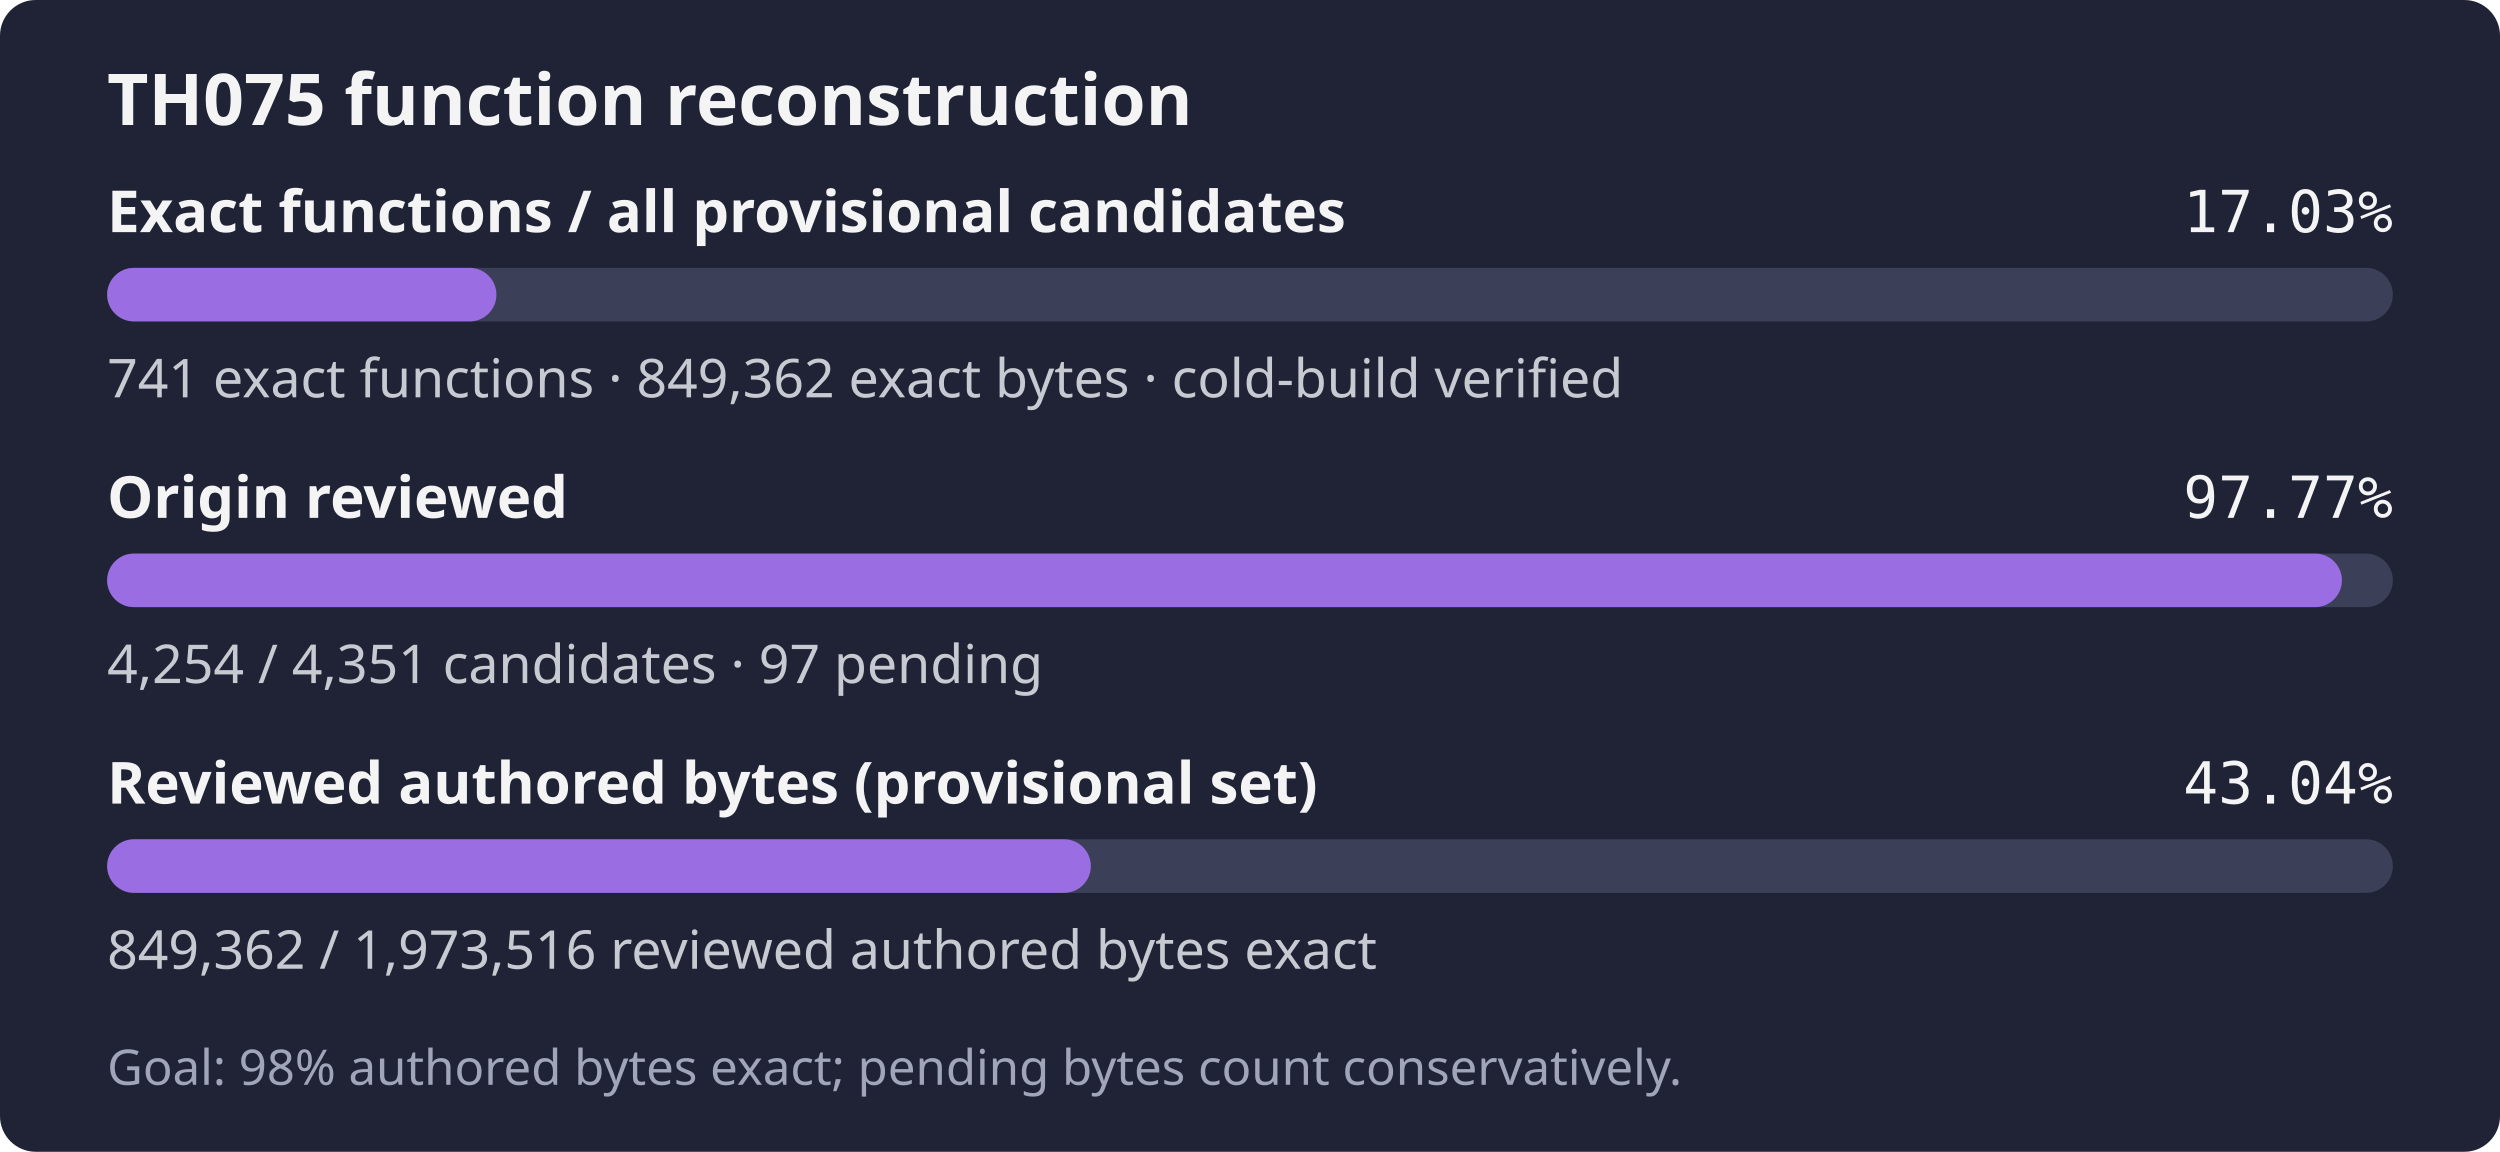
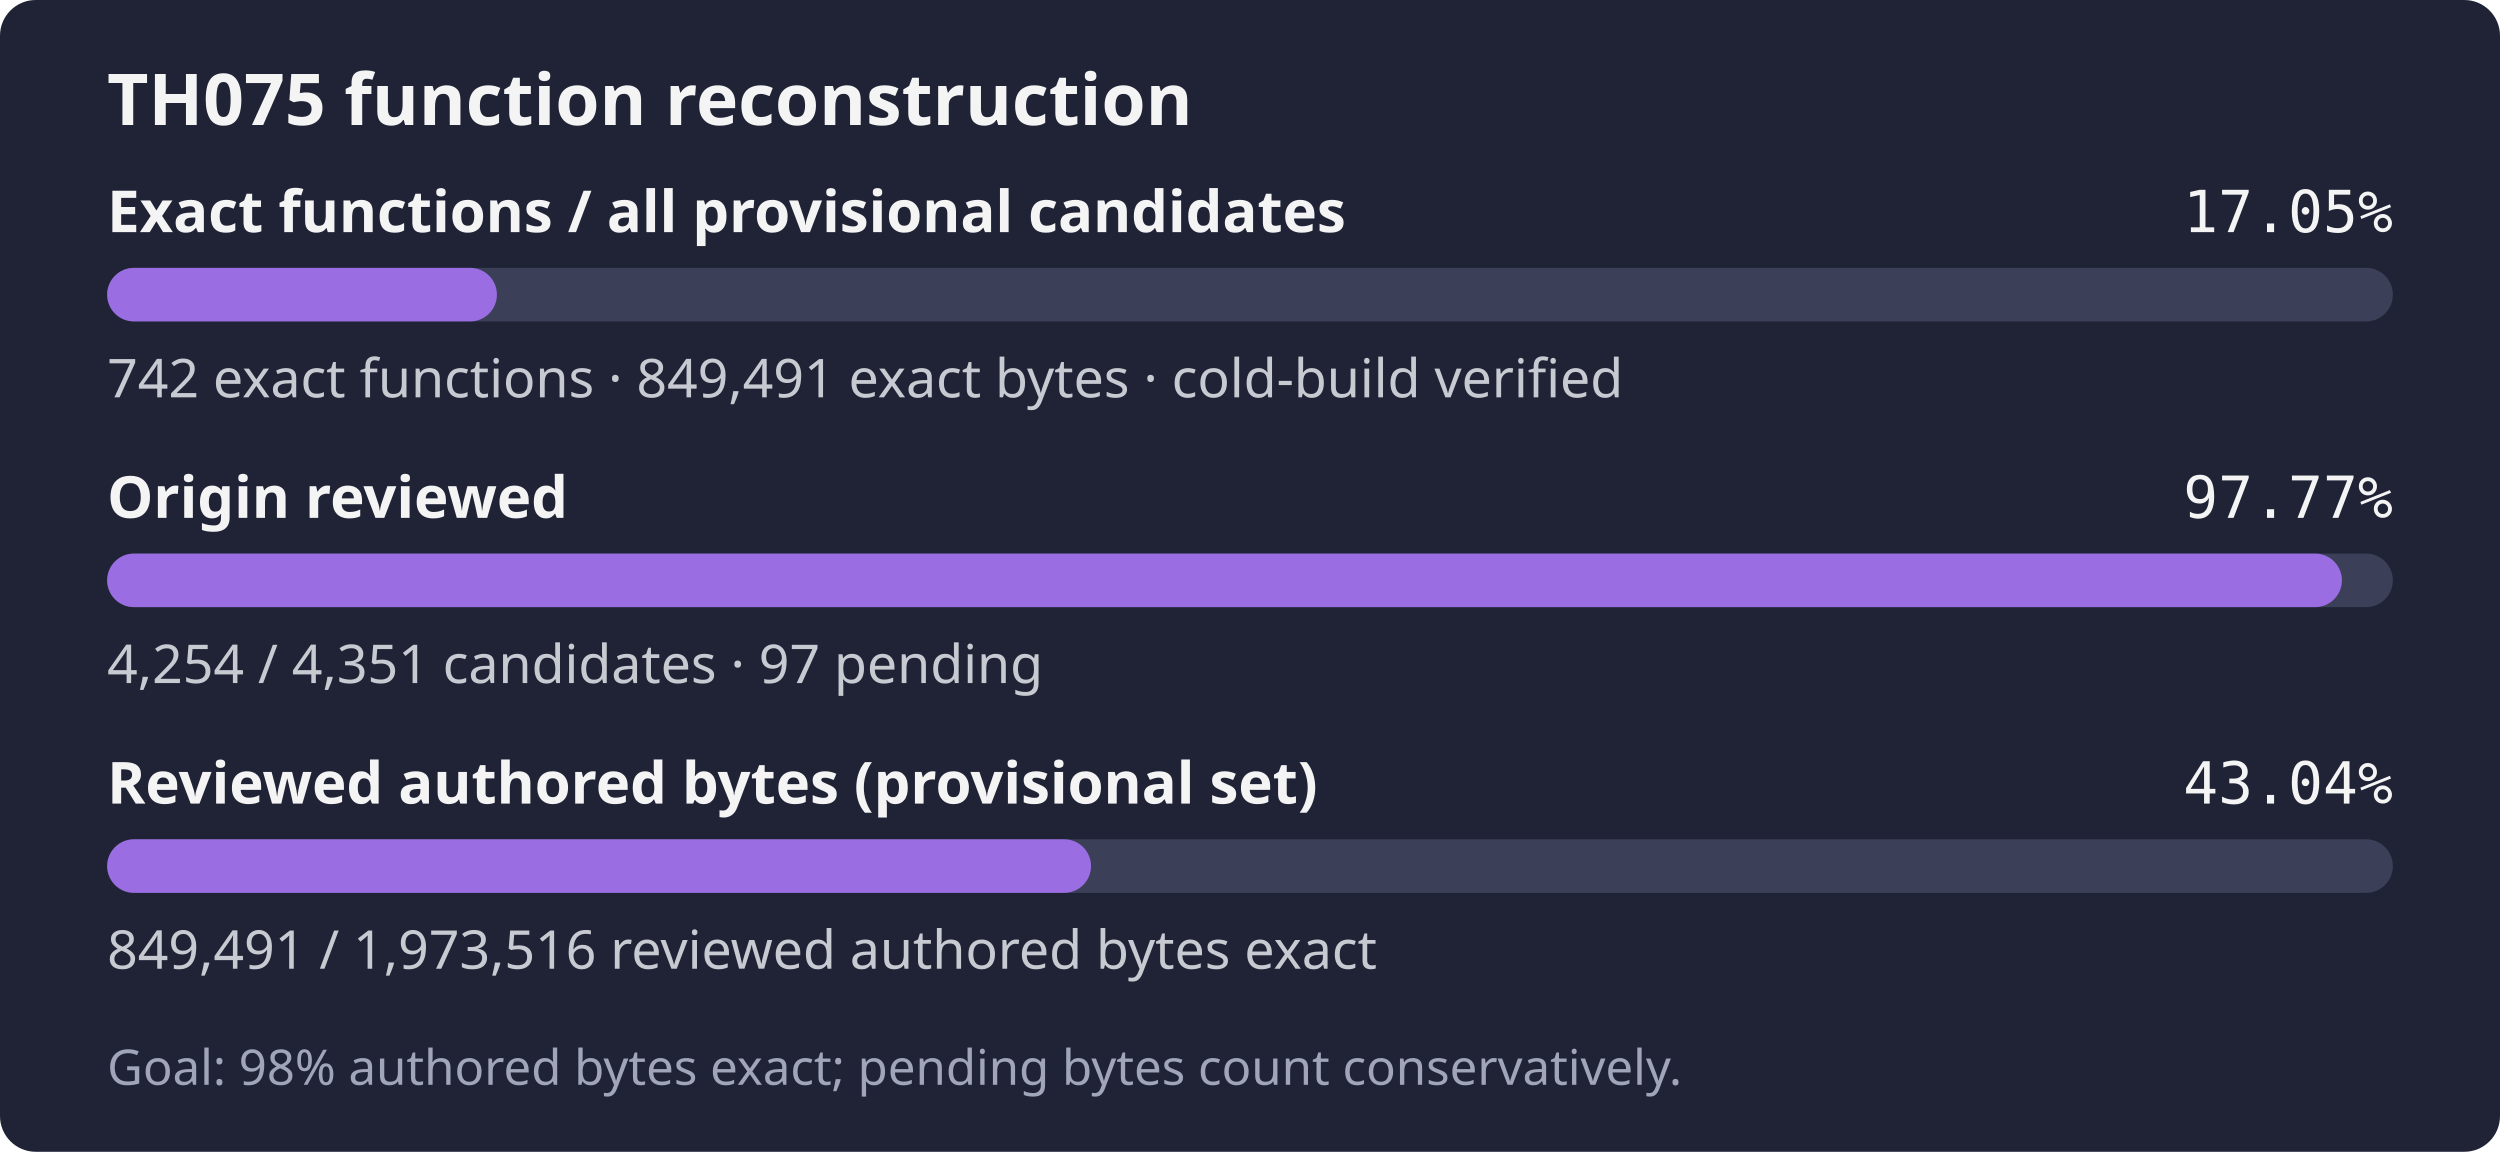
- <svg xmlns="http://www.w3.org/2000/svg" width="560" height="258" role="img" aria-label="TH075: 741 exact functions, 849,362 exact bytes; 4,254 of 4,351 candidates reviewed; Goal: 98% authored bytes exact; pending bytes count conservatively.">
+ <svg xmlns="http://www.w3.org/2000/svg" width="560" height="258" role="img" aria-label="TH075: 742 exact functions, 849,491 exact bytes; 4,254 of 4,351 candidates reviewed; Goal: 98% authored bytes exact; pending bytes count conservatively.">
  <rect width="560" height="258" rx="8" fill="#1f2335" />
  <text x="24" y="28" fill="#f4f4f5" font-family="sans-serif" font-size="16" font-weight="600">TH075 function reconstruction</text>
  <text x="24" y="52" fill="#f4f4f5" font-family="sans-serif" font-size="13" font-weight="600">Exact functions / all provisional candidates</text>
-   <text x="536" y="52" fill="#f4f4f5" text-anchor="end" font-family="monospace" font-size="13">17.03%</text>
+   <text x="536" y="52" fill="#f4f4f5" text-anchor="end" font-family="monospace" font-size="13">17.05%</text>
  <rect x="24" y="60" width="512" height="12" rx="6" fill="#3b4058" />
-   <rect x="24" y="60" width="87.20" height="12" rx="6" fill="#9b6de3" />
-   <text x="24" y="89" fill="#c8cad2" font-family="sans-serif" font-size="12">741 exact functions · 849,362 exact bytes · cold-build verified</text>
+   <rect x="24" y="60" width="87.31" height="12" rx="6" fill="#9b6de3" />
+   <text x="24" y="89" fill="#c8cad2" font-family="sans-serif" font-size="12">742 exact functions · 849,491 exact bytes · cold-build verified</text>
  <text x="24" y="116" fill="#f4f4f5" font-family="sans-serif" font-size="13" font-weight="600">Origin reviewed</text>
  <text x="536" y="116" fill="#f4f4f5" text-anchor="end" font-family="monospace" font-size="13">97.77%</text>
  <rect x="24" y="124" width="512" height="12" rx="6" fill="#3b4058" />
  <rect x="24" y="124" width="500.59" height="12" rx="6" fill="#9b6de3" />
  <text x="24" y="153" fill="#c8cad2" font-family="sans-serif" font-size="12">4,254 / 4,351 candidates · 97 pending</text>
  <text x="24" y="180" fill="#f4f4f5" font-family="sans-serif" font-size="13" font-weight="600">Reviewed authored bytes (provisional set)</text>
  <text x="536" y="180" fill="#f4f4f5" text-anchor="end" font-family="monospace" font-size="13">43.04%</text>
  <rect x="24" y="188" width="512" height="12" rx="6" fill="#3b4058" />
-   <rect x="24" y="188" width="220.35" height="12" rx="6" fill="#9b6de3" />
-   <text x="24" y="217" fill="#c8cad2" font-family="sans-serif" font-size="12">849,362 / 1,973,516 reviewed authored bytes exact</text>
+   <rect x="24" y="188" width="220.39" height="12" rx="6" fill="#9b6de3" />
+   <text x="24" y="217" fill="#c8cad2" font-family="sans-serif" font-size="12">849,491 / 1,973,516 reviewed authored bytes exact</text>
  <text x="24" y="243" fill="#a0a5ba" font-family="sans-serif" font-size="11">Goal: 98% authored bytes exact; pending bytes count conservatively.</text>
</svg>
